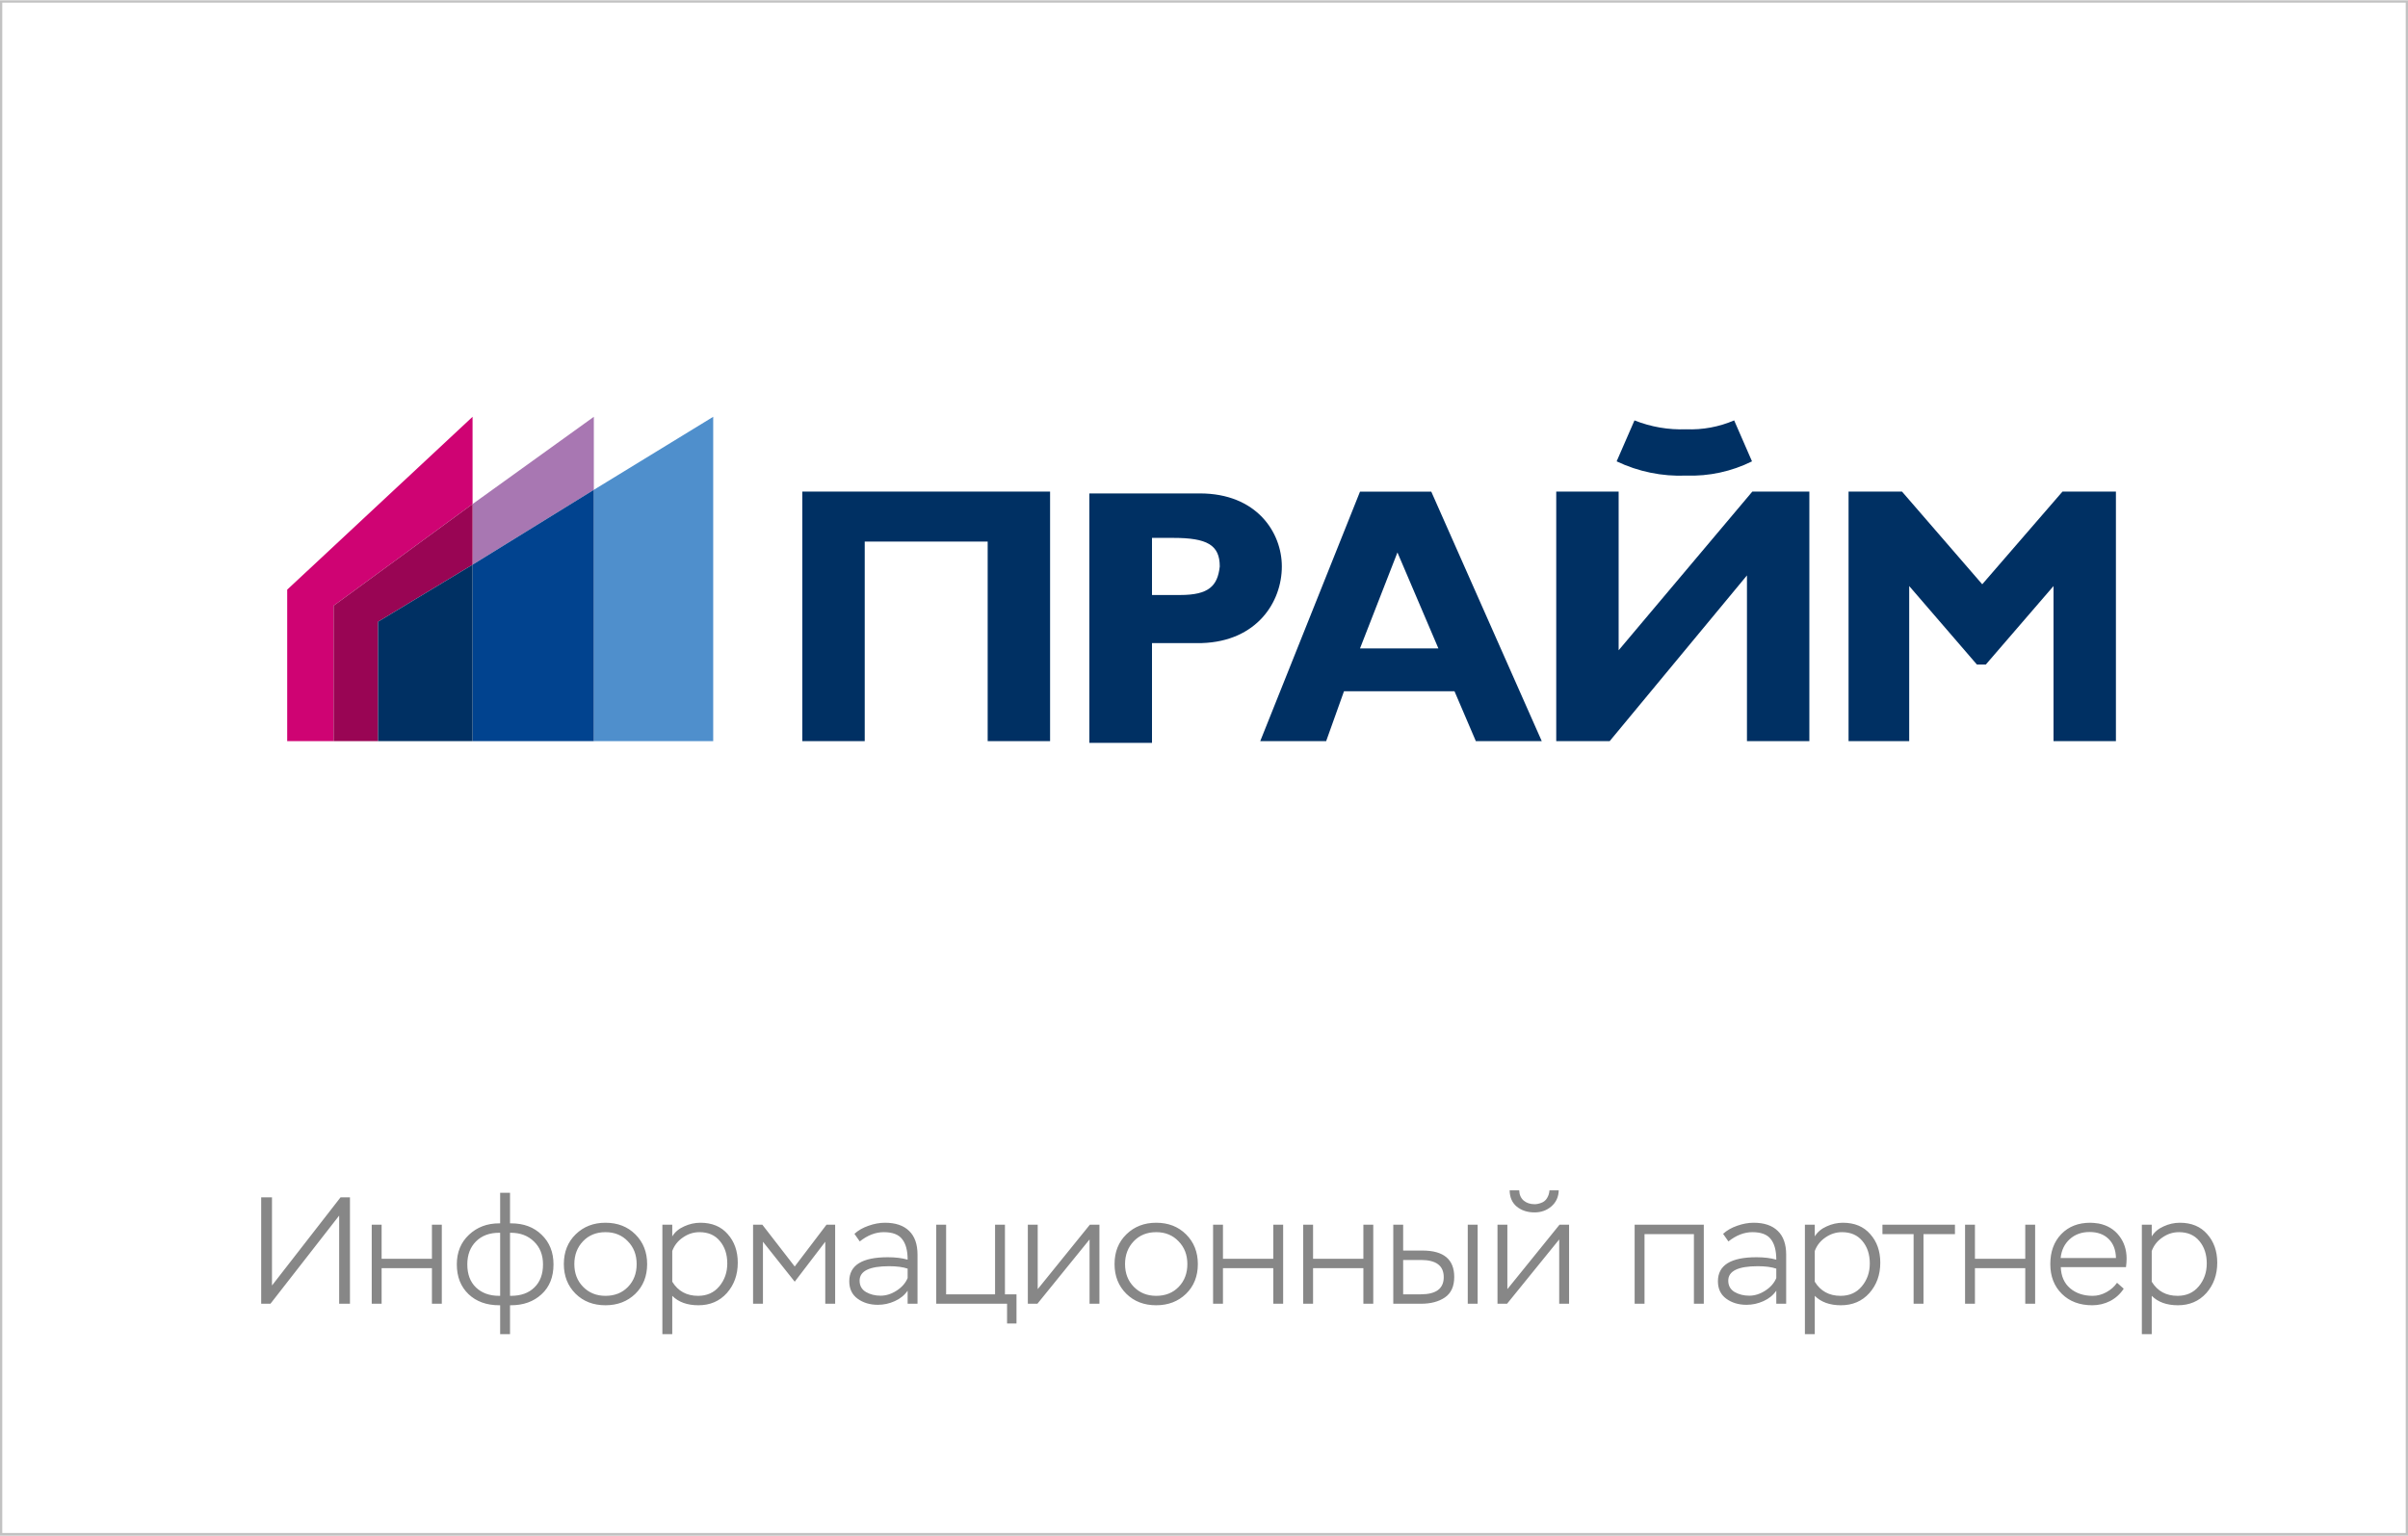
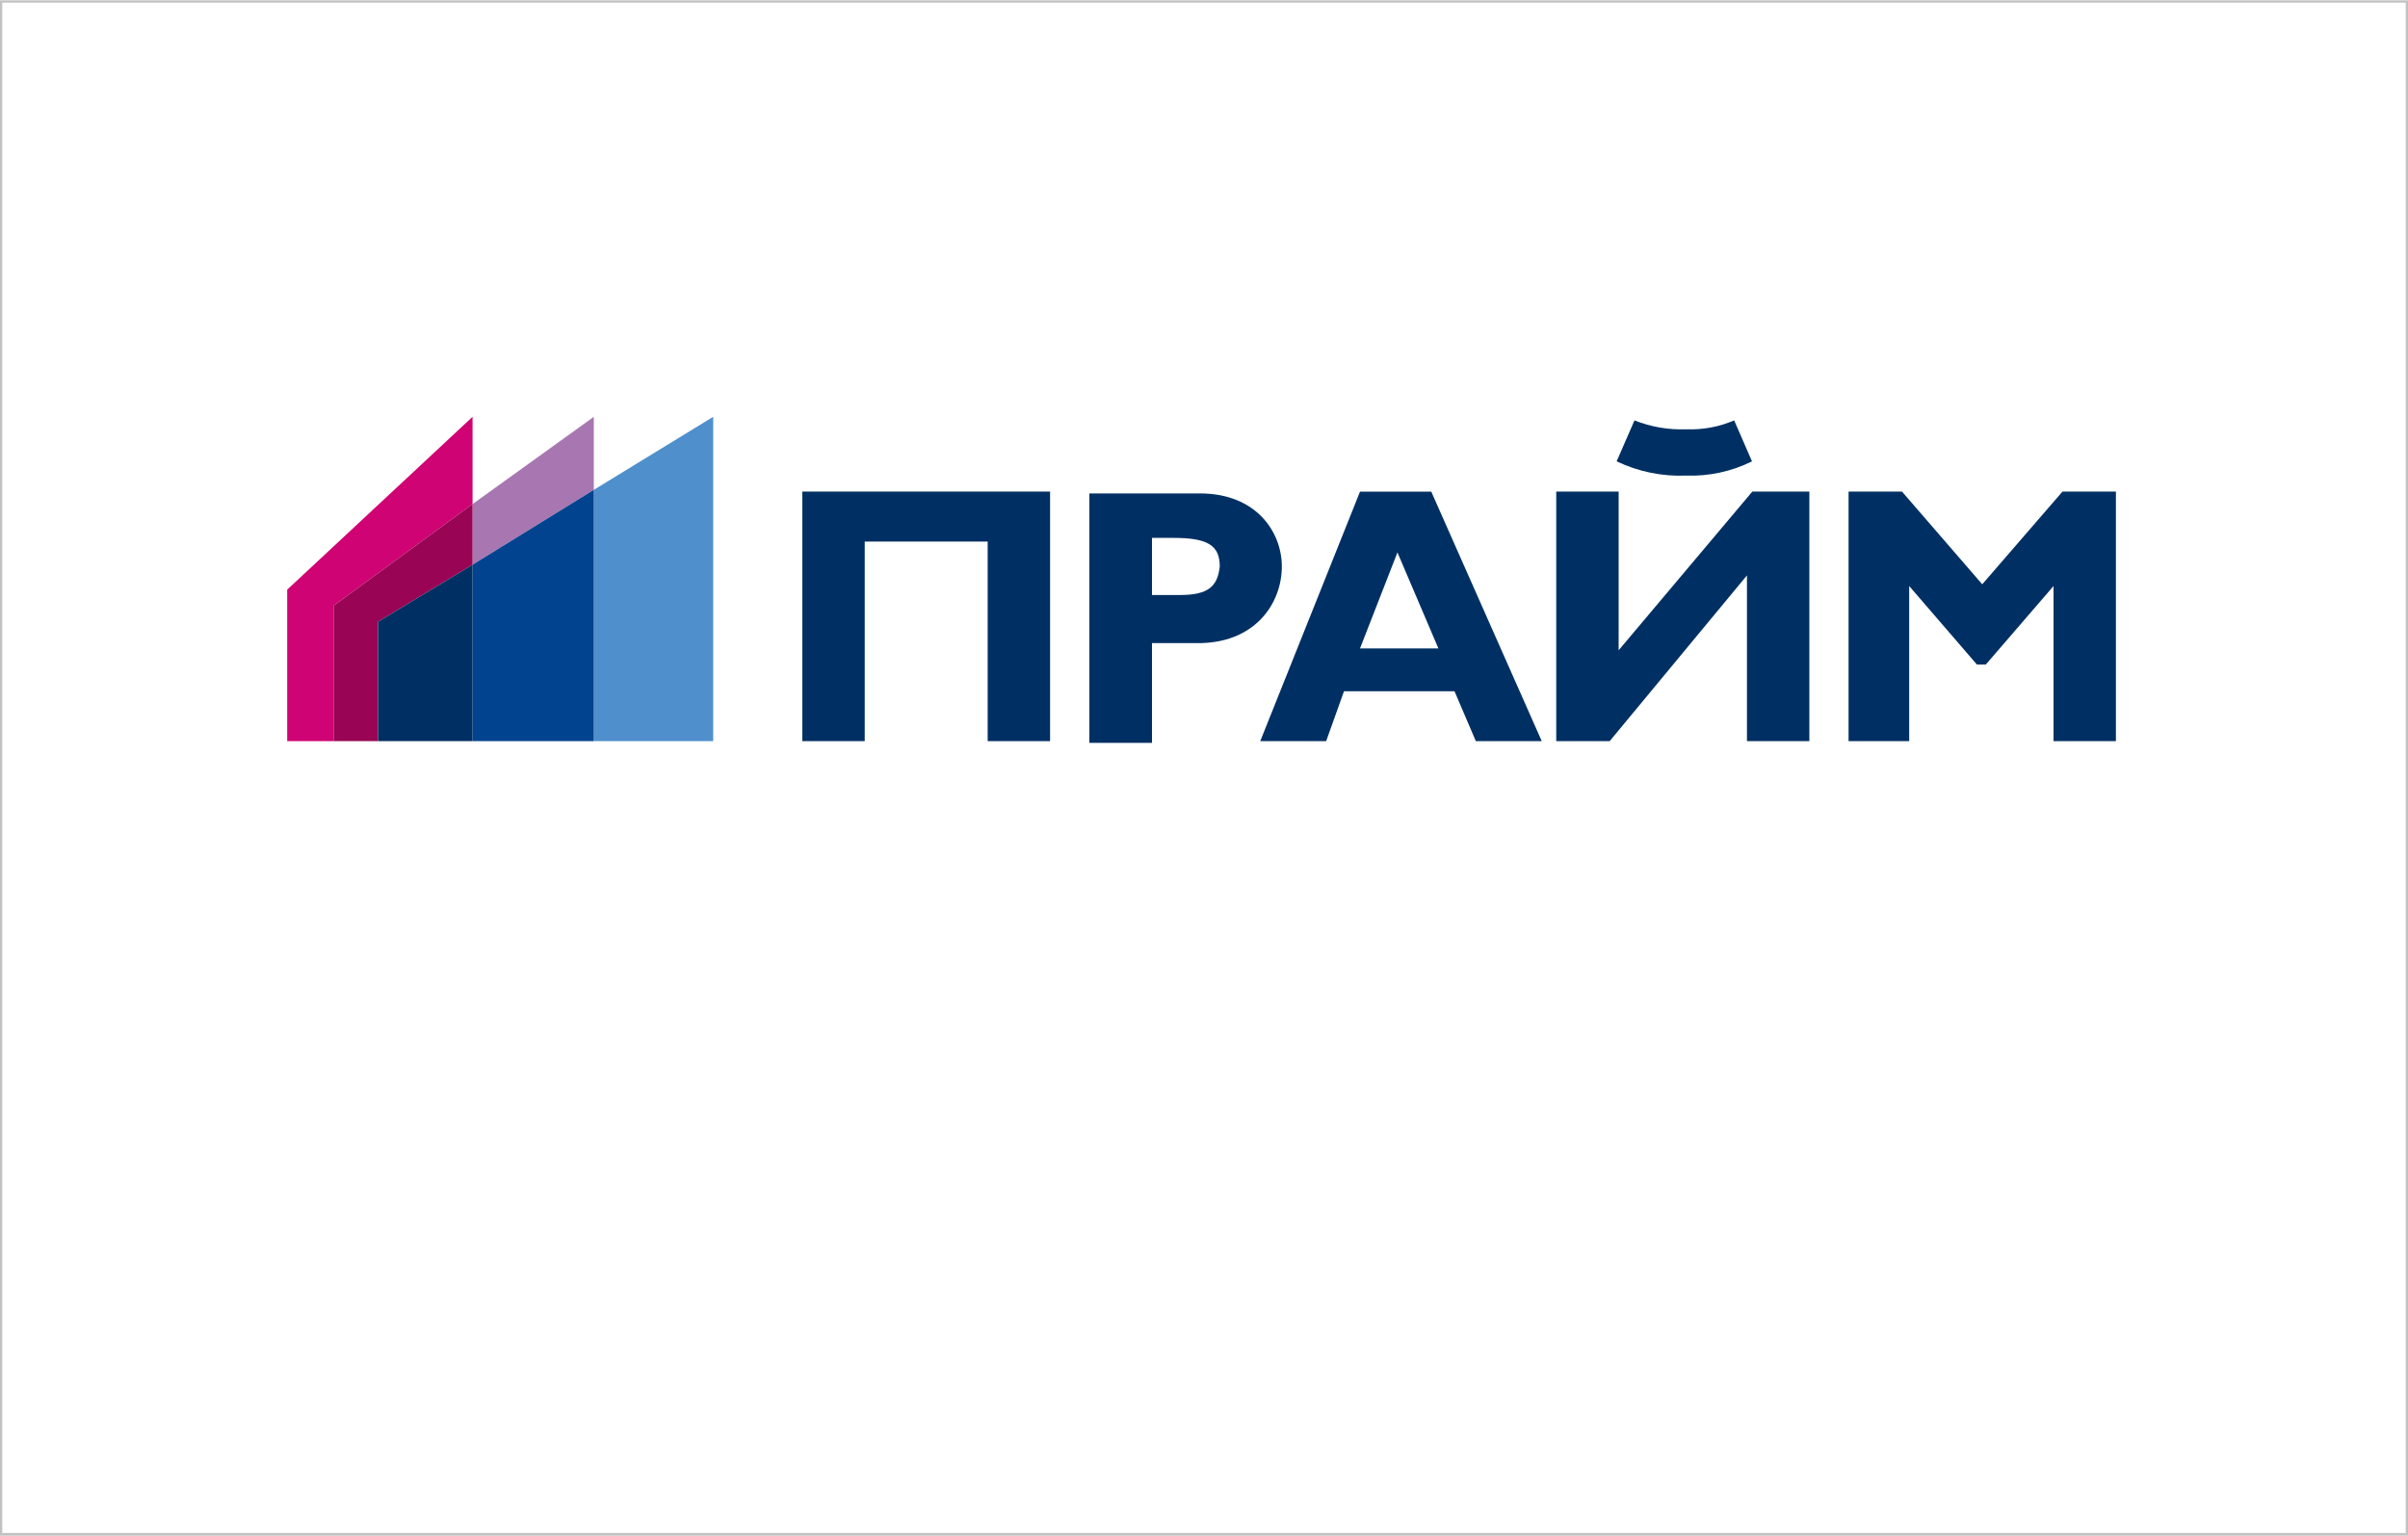
<svg xmlns="http://www.w3.org/2000/svg" width="301" height="192" viewBox="0 0 301 192" fill="none">
-   <path d="M42.395 151.98L33.807 163H32.648V149.7H33.998V160.72L42.566 149.7H43.745V163H42.395V151.98ZM55.226 163H53.991V158.554H47.702V163H46.467V153.12H47.702V157.376H53.991V153.12H55.226V163ZM63.753 166.8H62.518V163.19H62.404C60.82 163.19 59.541 162.728 58.566 161.803C57.59 160.866 57.103 159.624 57.103 158.079C57.103 156.559 57.609 155.324 58.623 154.374C59.636 153.424 60.89 152.949 62.385 152.949H62.518V149.13H63.753V152.949H63.905C65.463 152.949 66.729 153.424 67.705 154.374C68.693 155.324 69.187 156.559 69.187 158.079C69.187 159.662 68.686 160.91 67.686 161.822C66.698 162.734 65.425 163.19 63.867 163.19H63.753V166.8ZM58.414 158.079C58.414 159.308 58.775 160.27 59.497 160.967C60.231 161.664 61.2 162.012 62.404 162.012H62.518V154.127H62.385C61.181 154.127 60.219 154.488 59.497 155.21C58.775 155.932 58.414 156.888 58.414 158.079ZM63.867 154.127H63.753V162.012H63.867C65.108 162.012 66.083 161.664 66.793 160.967C67.515 160.27 67.876 159.308 67.876 158.079C67.876 156.901 67.502 155.951 66.755 155.229C66.007 154.494 65.045 154.127 63.867 154.127ZM70.481 158.041C70.481 156.521 70.975 155.28 71.963 154.317C72.951 153.354 74.192 152.873 75.687 152.873C77.207 152.873 78.455 153.361 79.43 154.336C80.405 155.311 80.893 156.546 80.893 158.041C80.893 159.561 80.399 160.802 79.411 161.765C78.423 162.715 77.182 163.19 75.687 163.19C74.167 163.19 72.919 162.709 71.944 161.746C70.969 160.771 70.481 159.536 70.481 158.041ZM71.792 158.041C71.792 159.194 72.159 160.144 72.894 160.891C73.629 161.638 74.56 162.012 75.687 162.012C76.84 162.012 77.777 161.638 78.499 160.891C79.221 160.144 79.582 159.194 79.582 158.041C79.582 156.888 79.215 155.938 78.48 155.191C77.758 154.431 76.827 154.051 75.687 154.051C74.534 154.051 73.597 154.431 72.875 155.191C72.153 155.951 71.792 156.901 71.792 158.041ZM84.032 166.8H82.797V153.12H84.032V154.583C84.361 154.038 84.855 153.62 85.514 153.329C86.173 153.025 86.85 152.873 87.547 152.873C89.004 152.873 90.144 153.348 90.967 154.298C91.803 155.235 92.221 156.426 92.221 157.87C92.221 159.377 91.765 160.644 90.853 161.67C89.941 162.683 88.757 163.19 87.3 163.19C85.907 163.19 84.817 162.797 84.032 162.012V166.8ZM87.433 154.051C86.686 154.051 85.995 154.273 85.362 154.716C84.729 155.147 84.285 155.71 84.032 156.407V160.245C84.754 161.423 85.831 162.012 87.262 162.012C88.364 162.012 89.244 161.619 89.903 160.834C90.574 160.036 90.91 159.08 90.91 157.965C90.91 156.825 90.6 155.888 89.979 155.153C89.371 154.418 88.522 154.051 87.433 154.051ZM95.369 163H94.134V153.12H95.293L99.34 158.345L103.311 153.12H104.394V163H103.159V155.248L99.34 160.245L95.369 155.248V163ZM107.47 155.21L106.805 154.26C107.273 153.829 107.856 153.494 108.553 153.253C109.262 153 109.952 152.873 110.624 152.873C111.941 152.873 112.948 153.215 113.645 153.899C114.341 154.57 114.69 155.558 114.69 156.863V163H113.455V161.366C113.062 161.936 112.524 162.373 111.84 162.677C111.168 162.981 110.465 163.133 109.731 163.133C108.743 163.133 107.9 162.88 107.204 162.373C106.507 161.866 106.159 161.138 106.159 160.188C106.159 158.187 107.761 157.186 110.966 157.186C111.928 157.186 112.758 157.287 113.455 157.49C113.455 156.35 113.227 155.495 112.771 154.925C112.327 154.342 111.561 154.051 110.472 154.051C109.446 154.051 108.445 154.437 107.47 155.21ZM108.249 161.537C108.781 161.841 109.389 161.993 110.073 161.993C110.757 161.993 111.422 161.784 112.068 161.366C112.726 160.948 113.189 160.422 113.455 159.789V158.611C112.859 158.408 112.087 158.307 111.137 158.307C108.679 158.307 107.451 158.909 107.451 160.112C107.451 160.745 107.717 161.22 108.249 161.537ZM125.884 163H117.03V153.12H118.265V161.822H124.383V153.12H125.618V161.822H127.062V165.47H125.884V163ZM136.193 154.963L129.676 163H128.479V153.12H129.714V161.176L136.231 153.12H137.428V163H136.193V154.963ZM139.319 158.041C139.319 156.521 139.813 155.28 140.801 154.317C141.789 153.354 143.03 152.873 144.525 152.873C146.045 152.873 147.293 153.361 148.268 154.336C149.243 155.311 149.731 156.546 149.731 158.041C149.731 159.561 149.237 160.802 148.249 161.765C147.261 162.715 146.02 163.19 144.525 163.19C143.005 163.19 141.757 162.709 140.782 161.746C139.807 160.771 139.319 159.536 139.319 158.041ZM140.63 158.041C140.63 159.194 140.997 160.144 141.732 160.891C142.467 161.638 143.398 162.012 144.525 162.012C145.678 162.012 146.615 161.638 147.337 160.891C148.059 160.144 148.42 159.194 148.42 158.041C148.42 156.888 148.053 155.938 147.318 155.191C146.596 154.431 145.665 154.051 144.525 154.051C143.372 154.051 142.435 154.431 141.713 155.191C140.991 155.951 140.63 156.901 140.63 158.041ZM160.394 163H159.159V158.554H152.87V163H151.635V153.12H152.87V157.376H159.159V153.12H160.394V163ZM171.657 163H170.422V158.554H164.133V163H162.898V153.12H164.133V157.376H170.422V153.12H171.657V163ZM177.637 163H174.16V153.12H175.395V156.35H177.808C180.456 156.35 181.779 157.452 181.779 159.656C181.779 160.834 181.387 161.689 180.601 162.221C179.829 162.74 178.841 163 177.637 163ZM177.618 157.528H175.395V161.822H177.599C179.512 161.822 180.468 161.106 180.468 159.675C180.468 158.244 179.518 157.528 177.618 157.528ZM184.705 163H183.47V153.12H184.705V163ZM194.9 154.963L188.383 163H187.186V153.12H188.421V161.176L194.938 153.12H196.135V163H194.9V154.963ZM188.706 148.826H189.903C189.915 149.358 190.099 149.782 190.454 150.099C190.821 150.403 191.277 150.555 191.822 150.555C192.088 150.555 192.366 150.498 192.658 150.384C192.962 150.283 193.202 150.086 193.38 149.795C193.557 149.504 193.658 149.181 193.684 148.826H194.843C194.817 149.649 194.513 150.314 193.931 150.821C193.348 151.328 192.645 151.581 191.822 151.581C190.935 151.581 190.194 151.34 189.599 150.859C189.016 150.378 188.718 149.7 188.706 148.826ZM212.975 163H211.74V154.298H205.565V163H204.33V153.12H212.975V163ZM216.052 155.21L215.387 154.26C215.855 153.829 216.438 153.494 217.135 153.253C217.844 153 218.534 152.873 219.206 152.873C220.523 152.873 221.53 153.215 222.227 153.899C222.923 154.57 223.272 155.558 223.272 156.863V163H222.037V161.366C221.644 161.936 221.106 162.373 220.422 162.677C219.75 162.981 219.047 163.133 218.313 163.133C217.325 163.133 216.482 162.88 215.786 162.373C215.089 161.866 214.741 161.138 214.741 160.188C214.741 158.187 216.343 157.186 219.548 157.186C220.51 157.186 221.34 157.287 222.037 157.49C222.037 156.35 221.809 155.495 221.353 154.925C220.909 154.342 220.143 154.051 219.054 154.051C218.028 154.051 217.027 154.437 216.052 155.21ZM216.831 161.537C217.363 161.841 217.971 161.993 218.655 161.993C219.339 161.993 220.004 161.784 220.65 161.366C221.308 160.948 221.771 160.422 222.037 159.789V158.611C221.441 158.408 220.669 158.307 219.719 158.307C217.261 158.307 216.033 158.909 216.033 160.112C216.033 160.745 216.299 161.22 216.831 161.537ZM226.847 166.8H225.612V153.12H226.847V154.583C227.177 154.038 227.671 153.62 228.329 153.329C228.988 153.025 229.666 152.873 230.362 152.873C231.819 152.873 232.959 153.348 233.782 154.298C234.618 155.235 235.036 156.426 235.036 157.87C235.036 159.377 234.58 160.644 233.668 161.67C232.756 162.683 231.572 163.19 230.115 163.19C228.722 163.19 227.633 162.797 226.847 162.012V166.8ZM230.248 154.051C229.501 154.051 228.811 154.273 228.177 154.716C227.544 155.147 227.101 155.71 226.847 156.407V160.245C227.569 161.423 228.646 162.012 230.077 162.012C231.179 162.012 232.06 161.619 232.718 160.834C233.39 160.036 233.725 159.08 233.725 157.965C233.725 156.825 233.415 155.888 232.794 155.153C232.186 154.418 231.338 154.051 230.248 154.051ZM239.201 154.298H235.306V153.12H244.369V154.298H240.436V163H239.201V154.298ZM254.392 163H253.157V158.554H246.868V163H245.633V153.12H246.868V157.376H253.157V153.12H254.392V163ZM264.629 160.378L265.465 161.119C265.034 161.778 264.47 162.291 263.774 162.658C263.077 163.013 262.33 163.19 261.532 163.19C259.961 163.19 258.694 162.715 257.732 161.765C256.769 160.815 256.288 159.574 256.288 158.041C256.288 156.496 256.744 155.248 257.656 154.298C258.568 153.348 259.777 152.873 261.285 152.873C261.538 152.873 261.886 152.905 262.33 152.968C263.419 153.183 264.274 153.696 264.895 154.507C265.515 155.305 265.826 156.255 265.826 157.357C265.826 157.661 265.8 158.016 265.75 158.421H257.599C257.637 159.548 258.023 160.429 258.758 161.062C259.505 161.695 260.449 162.012 261.589 162.012C262.171 162.012 262.741 161.86 263.299 161.556C263.856 161.252 264.299 160.859 264.629 160.378ZM261.19 154.032C260.202 154.032 259.378 154.33 258.72 154.925C258.061 155.52 257.681 156.306 257.58 157.281H264.496C264.47 156.255 264.16 155.457 263.565 154.887C262.982 154.317 262.19 154.032 261.19 154.032ZM268.967 166.8H267.732V153.12H268.967V154.583C269.296 154.038 269.79 153.62 270.449 153.329C271.107 153.025 271.785 152.873 272.482 152.873C273.938 152.873 275.078 153.348 275.902 154.298C276.738 155.235 277.156 156.426 277.156 157.87C277.156 159.377 276.7 160.644 275.788 161.67C274.876 162.683 273.691 163.19 272.235 163.19C270.841 163.19 269.752 162.797 268.967 162.012V166.8ZM272.368 154.051C271.62 154.051 270.93 154.273 270.297 154.716C269.663 155.147 269.22 155.71 268.967 156.407V160.245C269.689 161.423 270.765 162.012 272.197 162.012C273.299 162.012 274.179 161.619 274.838 160.834C275.509 160.036 275.845 159.08 275.845 157.965C275.845 156.825 275.534 155.888 274.914 155.153C274.306 154.418 273.457 154.051 272.368 154.051Z" fill="#878787" />
  <path d="M300.717 0.33V191.66H0.283V0.33H300.717ZM301 0.04H0V192H301V0V0.04Z" fill="#C2C2C2" />
  <path d="M100.29 92.66H108.09V67.71H123.46V92.66H131.26V61.46H100.29V92.66Z" fill="#003063" />
  <path d="M160.23 70.82C160.23 66.59 157.11 61.69 149.98 61.69H136.17V92.88H144V80.4H150.24C157.1 80.18 160.23 75.28 160.23 70.82ZM147.52 74.39H144V67.25H146.67C150.9 67.25 152.47 68.14 152.47 70.82C152.2 73.27 151.09 74.39 147.52 74.39Z" fill="#003063" />
  <path d="M170 61.47L157.53 92.66H165.77L168 86.42H181.81L184.48 92.66H192.72L178.91 61.47H170ZM170 81.07L174.68 69.07L179.8 81.07H170Z" fill="#003063" />
  <path d="M219.04 61.46L202.33 81.3V61.46H194.53V92.66H201.21L218.37 71.94V92.66H226.17V61.46H219.04Z" fill="#003063" />
  <path d="M237.75 61.46L247.78 73.05L257.81 61.46H264.49V92.66H256.69V73.27L248.23 83.08H247.11L238.65 73.27V92.66H231.07V61.46H237.75Z" fill="#003063" />
  <path d="M219 57.68L216.77 52.56C214.878 53.374 212.828 53.753 210.77 53.67C208.563 53.755 206.362 53.377 204.31 52.56L202.08 57.68C204.788 58.974 207.771 59.585 210.77 59.46C213.619 59.56 216.447 58.949 219 57.68Z" fill="#003063" />
  <path d="M74.23 61.24V92.66H89.15V52.11L74.23 61.24Z" fill="#4F8FCC" />
  <path d="M59.07 63.02V52.11L35.9 73.72V92.66H41.7V75.73L59.07 63.02Z" fill="#CF0373" />
  <path d="M74.23 61.24V52.11L59.07 63.02V70.6L74.23 61.24Z" fill="#A877B2" />
  <path d="M59.07 70.6V92.66H74.23V61.24L59.07 70.6Z" fill="#01438F" />
  <path d="M59.07 70.6V63.02L41.7 75.73V92.66H47.26V77.73L59.07 70.6Z" fill="#990554" />
  <path d="M47.26 77.73V92.66H59.07V70.6L47.26 77.73Z" fill="#003063" />
</svg>
